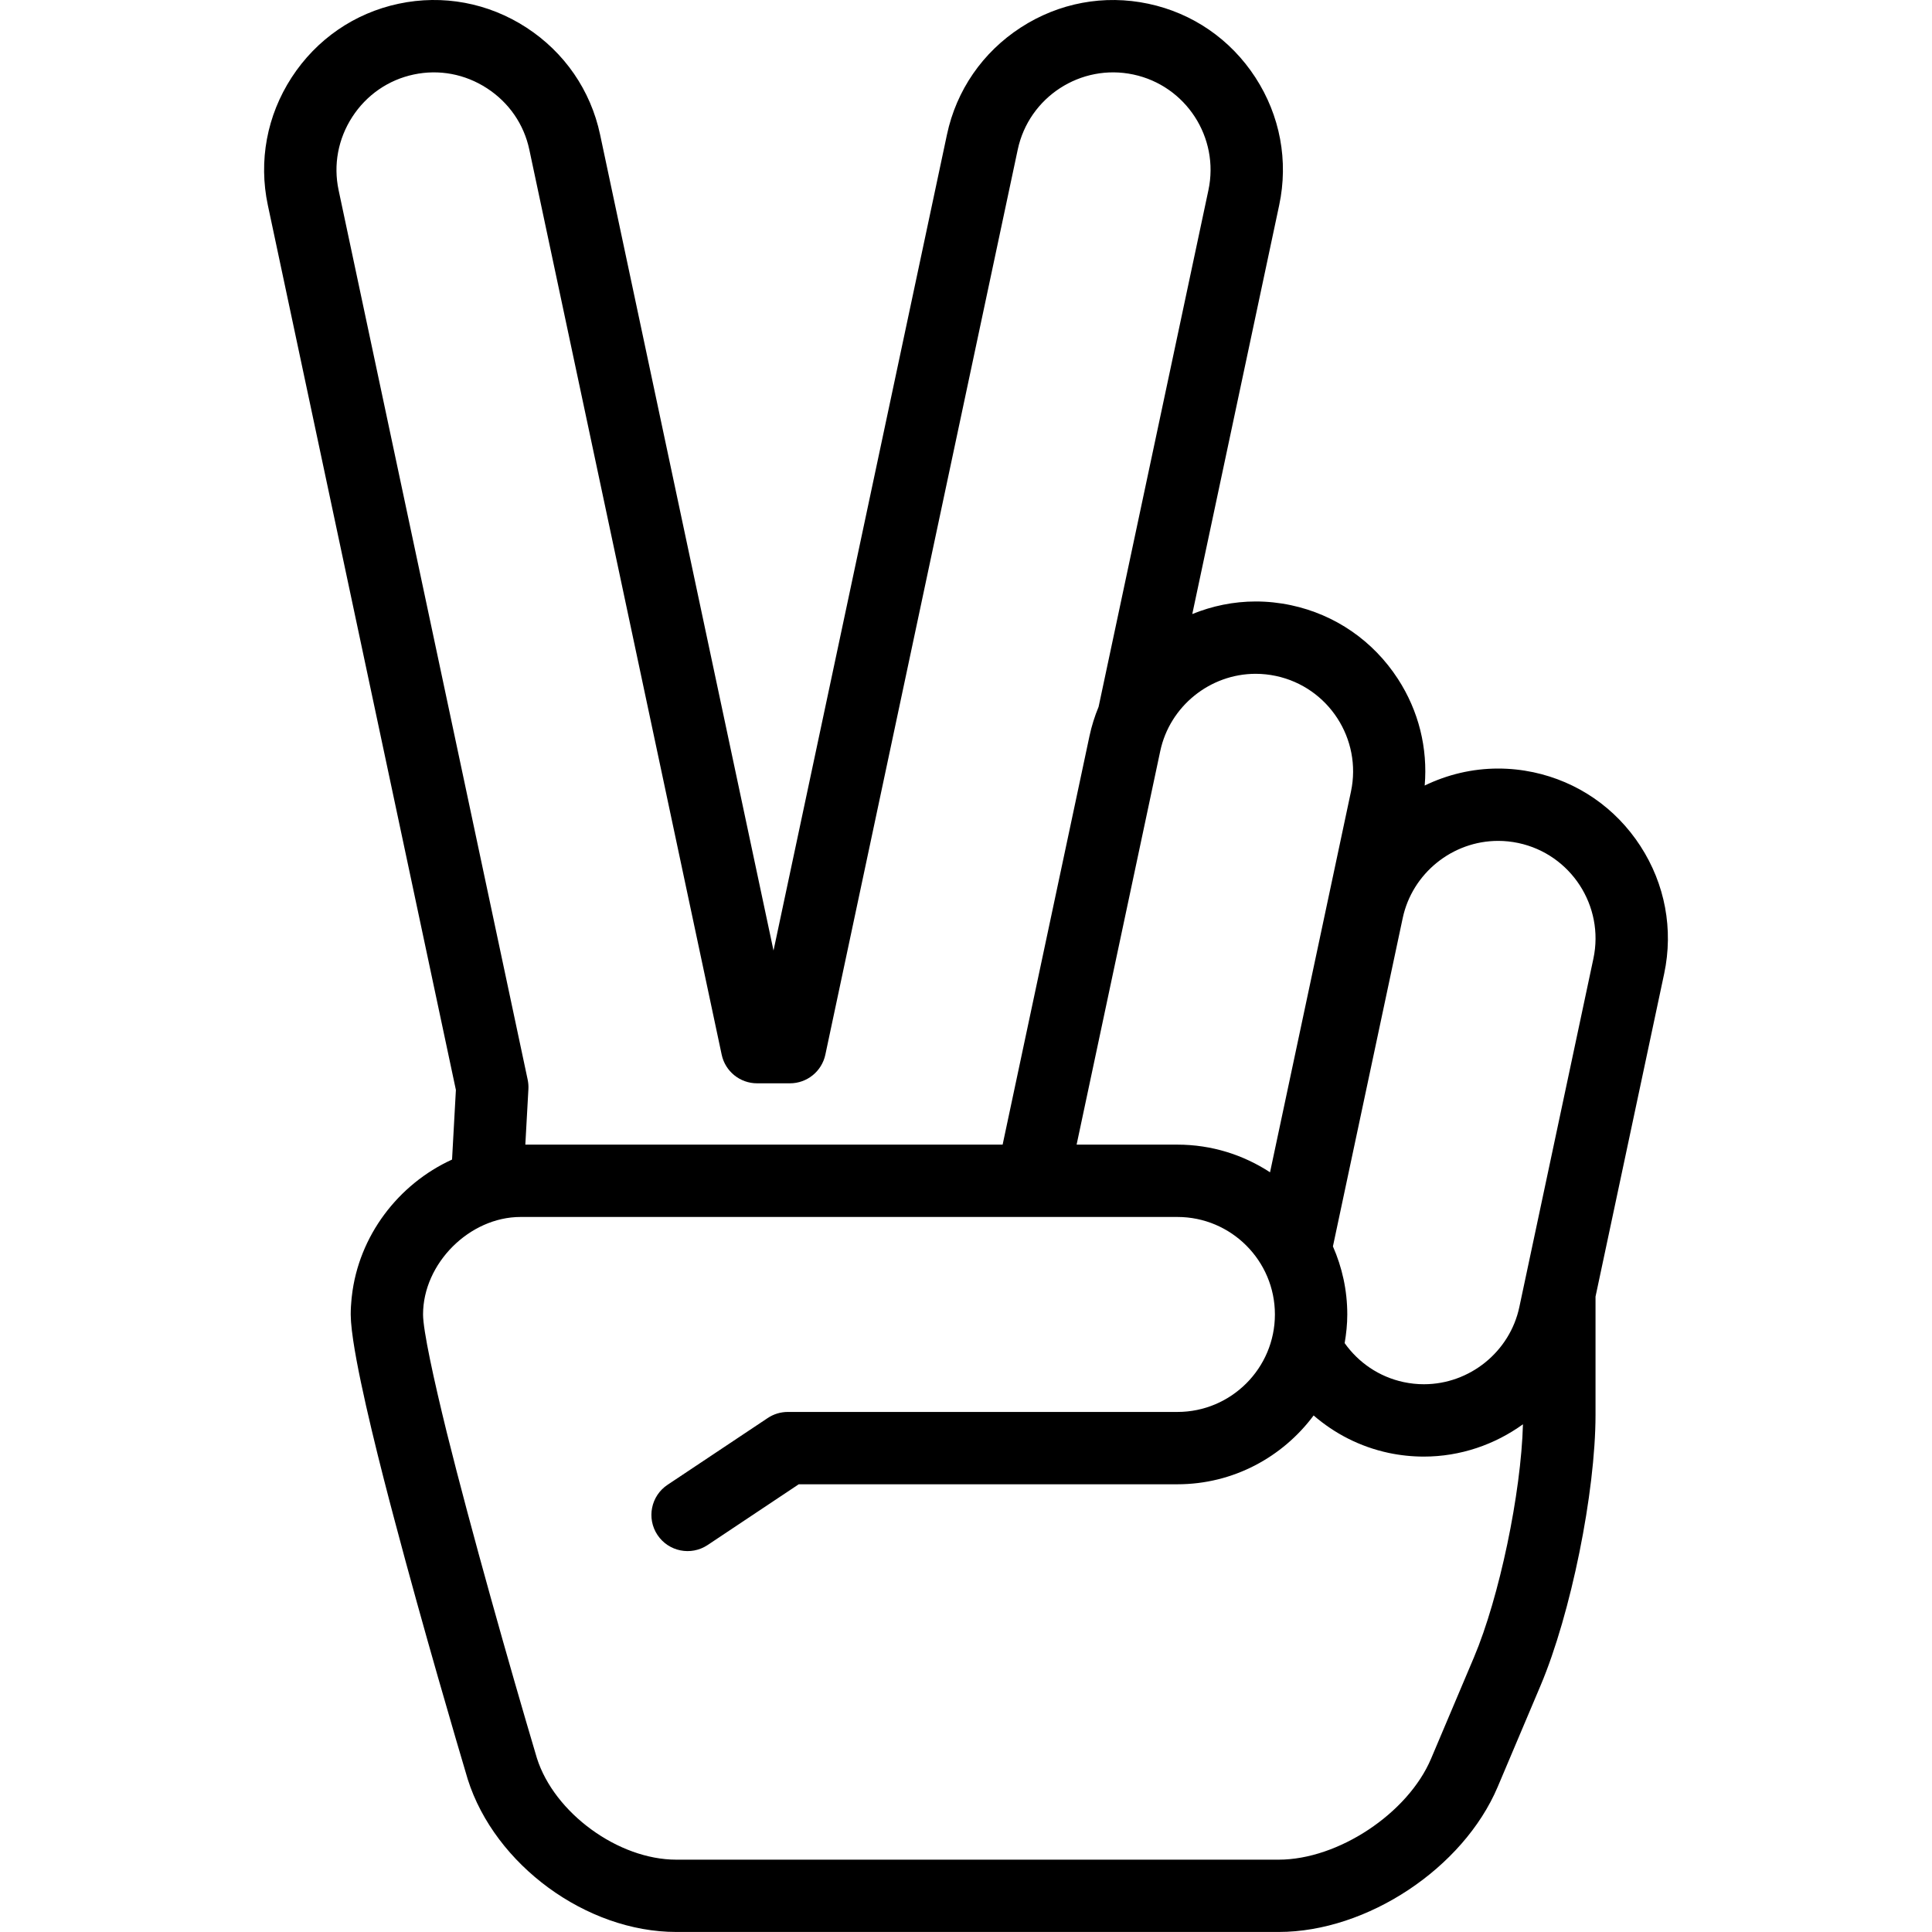
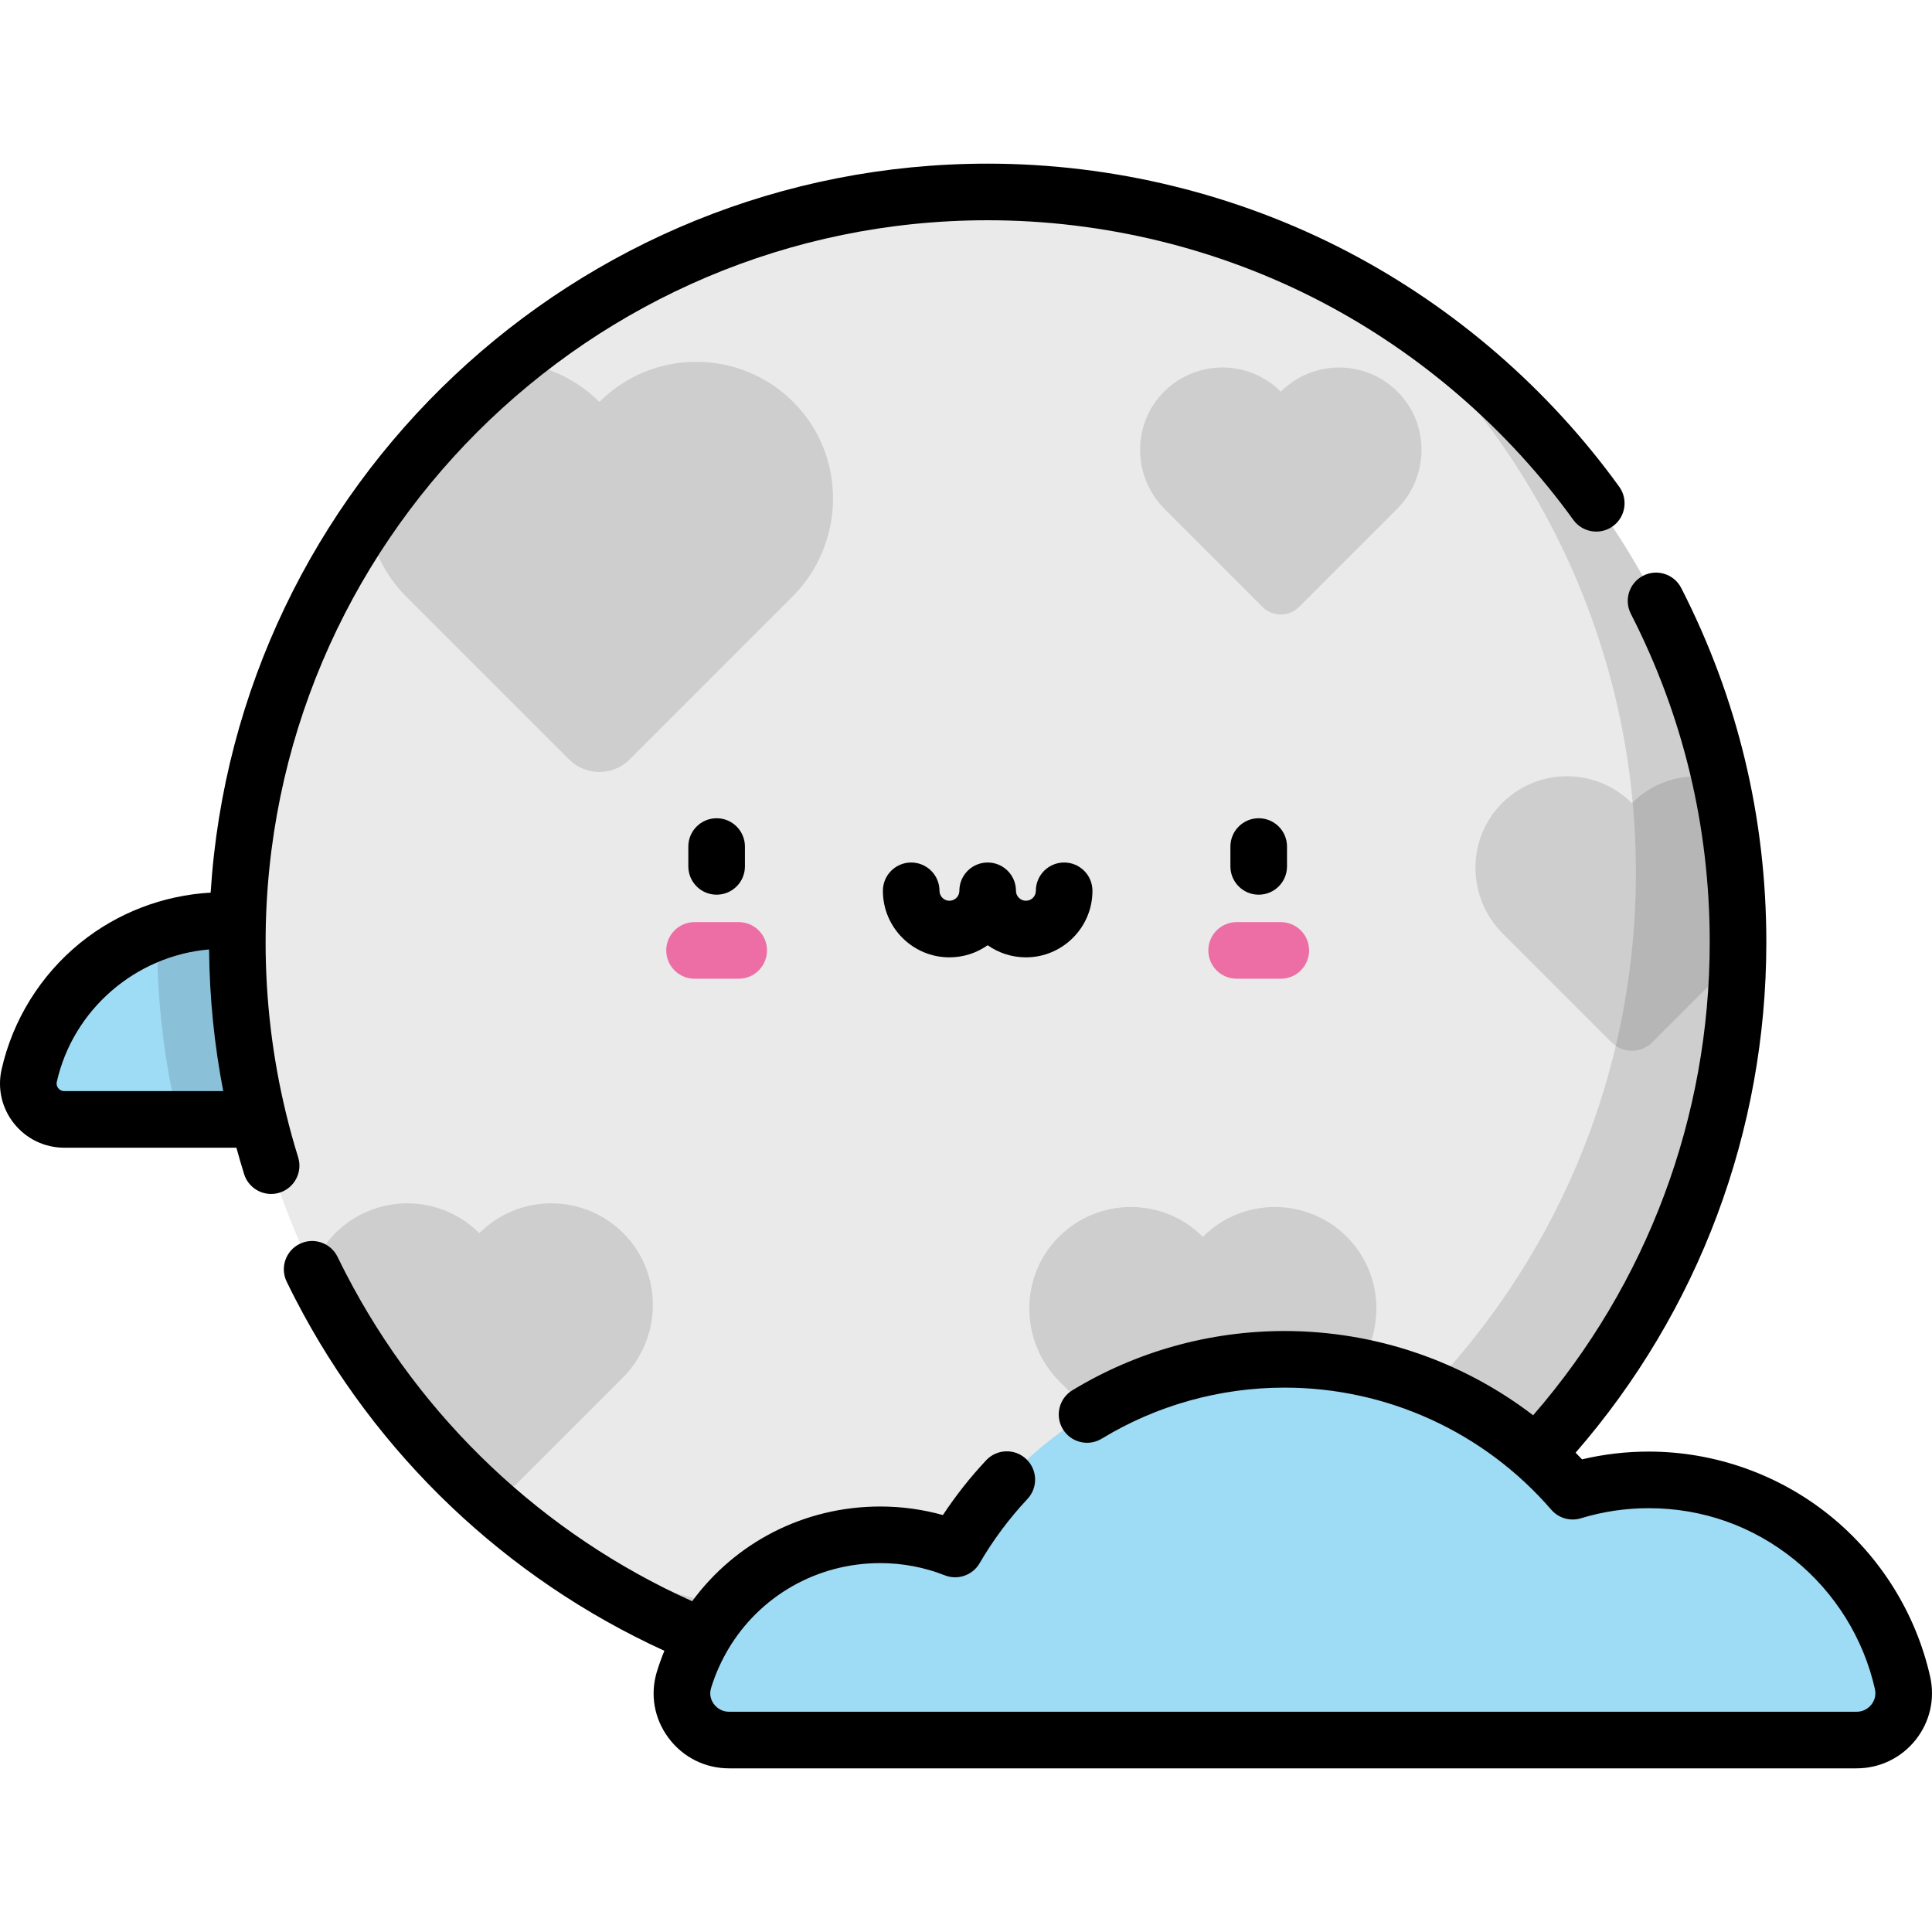
- <svg xmlns="http://www.w3.org/2000/svg" version="1.1" x="0px" y="0px" viewBox="0 0 100 100" enable-background="new 0 0 100 100" xml:space="preserve">
-   <g display="none">
-     <g display="inline">
-       <path d="M75.309,56.443c3.066-2.032,6.133-4.065,9.199-6.098c-1.578-3.884-2.939-7.923-4.518-11.81    c-2.975,2.272-5.949,4.543-8.925,6.814C72.548,49,73.825,52.794,75.309,56.443z" />
-       <path d="M66.109,62.539c1.385,3.415,2.961,6.694,5.104,9.57c3.185-1.812,6.366-3.624,9.551-5.437    c-2.29-3.074-3.975-6.58-5.455-10.229C72.241,58.475,69.175,60.508,66.109,62.539z" />
-       <path d="M90.314,61.235c-3.184,1.812-6.366,3.624-9.551,5.438c2.29,3.072,5.188,5.714,9.097,7.635    c3.38-1.649,6.761-3.297,10.14-4.944C95.838,67.318,92.755,64.507,90.314,61.235z" />
-       <path d="M71.213,72.109c-3.184,1.813-6.368,3.625-9.553,5.438c-1.994-2.677-3.46-5.731-4.752-8.909    c3.066-2.034,6.136-4.064,9.201-6.099c-1.387-3.414-2.584-6.963-3.971-10.377c-2.975,2.271-5.949,4.542-8.924,6.813    c-1.291-3.18-2.757-6.232-4.753-8.911c2.858-2.49,5.716-4.981,8.574-7.471c-2.144-2.876-4.854-5.346-8.511-7.144    c2.661-2.655,5.324-5.309,7.988-7.965c3.907,1.922,6.804,4.562,9.095,7.636c2.858-2.491,5.716-4.981,8.574-7.473    c-2.438-3.271-5.522-6.082-9.685-8.127l-3.244,0.028c-2.662,2.656-5.324,5.312-7.987,7.967c-2.662,2.655-5.325,5.31-7.986,7.965    c-2.662,2.654-5.325,5.31-7.986,7.965c3.403,1.673,5.927,3.973,7.922,6.649c1.996,2.676,3.462,5.73,4.753,8.909    c1.29,3.179,2.403,6.484,3.694,9.662c1.291,3.181,2.758,6.232,4.753,8.909s4.518,4.977,7.923,6.648l3.246-0.029    c3.379-1.647,6.759-3.296,10.136-4.943C76.066,77.456,73.355,74.984,71.213,72.109z" />
-       <path d="M65.608,35.121c-2.856,2.491-5.716,4.981-8.572,7.473c2.142,2.875,3.717,6.155,5.103,9.568    c2.977-2.271,5.951-4.542,8.927-6.812C69.585,41.699,67.9,38.194,65.608,35.121z" />
-     </g>
-     <path display="inline" d="M1.406,72.664c1.005,1.004,2.031,1.607,2.294,1.346l55.78-55.781c0.263-0.261-0.34-1.29-1.346-2.294   c-1.004-1.004-2.03-1.606-2.292-1.344L0.062,70.371C-0.201,70.631,0.401,71.66,1.406,72.664z" />
+ <svg xmlns="http://www.w3.org/2000/svg" version="1.1" id="Capa_1" x="0px" y="0px" viewBox="0 0 512.001 512.001" style="enable-background:new 0 0 512.001 512.001;" xml:space="preserve">
+   <path style="fill:#9EDBF5;" d="M59.161,243.954c5.357,0,10.526,0.805,15.397,2.291c14.143-16.361,35.047-26.715,58.371-26.715  c28.487,0,53.365,15.447,66.72,38.42c4.703-1.846,9.818-2.87,15.176-2.87c18.716,0,34.544,12.367,39.757,29.376  c1.862,6.074-2.787,12.2-9.14,12.2H17.037c-6.082,0-10.634-5.631-9.305-11.566C13.004,261.547,34.028,243.954,59.161,243.954z" />
+   <path style="opacity:0.12;enable-background:new    ;" d="M254.582,284.456c-5.213-17.008-21.041-29.376-39.757-29.376  c-5.358,0-10.473,1.024-15.176,2.87c-13.356-22.973-38.233-38.42-66.721-38.42c-23.323,0-44.228,10.354-58.371,26.714  c-4.871-1.486-10.039-2.291-15.396-2.291c-6.127,0-12.006,1.052-17.476,2.975c-0.013,0.931-0.035,1.86-0.035,2.795  c0,16.169,1.944,31.882,5.586,46.933h198.206C251.795,296.656,256.444,290.53,254.582,284.456z" />
+   <circle style="fill:#EAEAEA;" cx="261.739" cy="249.72" r="198.85" />
+   <path style="opacity:0.12;enable-background:new    ;" d="M359.906,76.759c44.912,36.459,73.622,92.102,73.622,154.457  c0,109.823-89.029,198.853-198.853,198.853c-35.701,0-69.2-9.416-98.162-25.888c34.189,27.754,77.764,44.395,125.231,44.395  c109.823,0,198.853-89.029,198.853-198.853C460.596,175.601,420.036,110.958,359.906,76.759z" />
+   <path style="opacity:0.12;enable-background:new    ;" d="M165.253,326.87c-10.533-10.606-27.669-10.629-38.23-0.068  c-10.561-10.561-27.697-10.538-38.23,0.068c-2.771,2.791-4.788,6.042-6.073,9.507c11.604,23.93,27.87,45.176,47.61,62.573  c0.969-0.412,1.879-1.008,2.669-1.798l31.98-31.98C175.525,354.627,175.763,337.452,165.253,326.87z" />
+   <path style="opacity:0.12;enable-background:new    ;" d="M318.764,327.774c-10.561-10.561-27.697-10.538-38.23,0.068  c-10.509,10.583-10.272,27.757,0.275,38.302l31.98,31.98c3.301,3.301,8.652,3.301,11.952,0l31.98-31.98  c10.546-10.546,10.784-27.72,0.274-38.302C346.461,317.236,329.325,317.213,318.764,327.774z" />
+   <path style="opacity:0.12;enable-background:new    ;" d="M455.876,206.524c-8.093-2.132-17.07-0.032-23.414,6.313  c-9.518-9.518-24.963-9.498-34.455,0.061c-9.472,9.537-9.257,25.016,0.247,34.52l28.822,28.822c2.974,2.974,7.797,2.974,10.772,0  l22.7-22.7c0.024-1.27,0.048-2.541,0.048-3.817C460.596,234.886,458.958,220.434,455.876,206.524z" />
+   <path style="opacity:0.12;enable-background:new    ;" d="M339.426,103.798c-8.563-8.563-22.457-8.545-30.997,0.055  c-8.521,8.58-8.328,22.505,0.223,31.056l25.929,25.929c2.676,2.676,7.015,2.676,9.691,0l25.929-25.929  c8.551-8.551,8.744-22.476,0.223-31.056C361.883,95.254,347.988,95.235,339.426,103.798z" />
+   <path style="opacity:0.12;enable-background:new    ;" d="M210.316,106.613c-14.182-14.281-37.256-14.311-51.476-0.091  c-6.463-6.463-14.755-9.971-23.209-10.547c-14.654,12.034-27.554,26.124-38.266,41.827c1.17,7.468,4.637,14.654,10.368,20.385  l43.06,43.06c4.444,4.444,11.649,4.444,16.093,0l43.06-43.06C224.146,143.987,224.467,120.862,210.316,106.613z" />
+   <g>
+     <path style="fill:#ED6EA4;" d="M195.766,259.37h-11.705c-4.142,0-7.5-3.357-7.5-7.5c0-4.142,3.358-7.5,7.5-7.5h11.705   c4.142,0,7.5,3.358,7.5,7.5C203.266,256.013,199.908,259.37,195.766,259.37z" />
+     <path style="fill:#ED6EA4;" d="M339.425,259.37H327.72c-4.142,0-7.5-3.357-7.5-7.5c0-4.142,3.358-7.5,7.5-7.5h11.705   c4.142,0,7.5,3.358,7.5,7.5C346.925,256.013,343.567,259.37,339.425,259.37z" />
  </g>
-   <g display="none">
-     <path display="inline" d="M95.933,40.134h-3.947c-1.169-6.55-3.687-11.883-8.151-11.883H8.965C2.348,28.251,0,39.967,0,50   s2.348,21.749,8.965,21.749h74.869c4.465,0,6.982-5.333,8.151-11.884h3.947c3.003,0,4.067-5.314,4.067-9.865   C100,45.449,98.936,40.134,95.933,40.134z M4.374,39.365c0.701-3.231,1.71-5.693,2.89-6.916h0.025h0.253H85.51h0.025   c1.181,1.223,2.189,3.684,2.891,6.916H4.374z M92.616,45.175c-0.081-1.055-0.193-2.105-0.332-3.136h4.409h0.011   c0.536,0.554,0.992,1.671,1.31,3.136H92.616z" />
-   </g>
-   <g display="none">
-     <path display="inline" d="M98.943,73.272c0.58,0,1.056-0.476,1.056-1.056v-4.219c0-0.58-0.476-1.055-1.056-1.055H28.402   c-0.704,1.555-2.261,2.643-4.079,2.643c-1.817,0-3.375-1.088-4.079-2.643h-3.57l-0.618,0.618   c-3.498,3.497-5.424,8.146-5.424,13.093c0,4.947,1.927,9.599,5.424,13.095l0.618,0.619h3.495c0.664-1.647,2.27-2.813,4.154-2.813   c1.885,0,3.491,1.166,4.154,2.813h70.468c0.578,0,1.055-0.476,1.055-1.056v-4.22c0-0.579-0.477-1.055-1.055-1.055h-4.34   c-1.334-2.205-2.049-4.74-2.049-7.385c0-2.643,0.715-5.177,2.049-7.383h4.338V73.272z M23.536,88.04h-4.085   c-1.614-2.111-2.488-4.682-2.488-7.385c0-2.701,0.874-5.271,2.489-7.383h4.084h66.34c-0.491,1.132-0.87,2.311-1.13,3.525H61.425   c-0.873,0-1.582,0.709-1.582,1.582s0.709,1.582,1.582,1.582h26.948c-0.008,0.231-0.036,0.461-0.036,0.692   c0,2.585,0.538,5.084,1.539,7.384h-66.34V88.04z" />
-     <path display="inline" d="M98.943,11.961c0.58,0,1.056-0.476,1.056-1.056V6.687c0-0.58-0.476-1.055-1.056-1.055H28.402   c-0.704,1.555-2.261,2.642-4.079,2.642c-1.817,0-3.375-1.087-4.079-2.642h-3.57L16.057,6.25c-3.497,3.498-5.424,8.147-5.424,13.095   c0,4.946,1.927,9.598,5.424,13.095l0.618,0.618h3.495c0.664-1.647,2.27-2.813,4.154-2.813c1.885,0,3.491,1.166,4.154,2.813h70.468   c0.578,0,1.055-0.476,1.055-1.056v-4.219c0-0.58-0.477-1.055-1.055-1.055h-4.34c-1.334-2.206-2.049-4.739-2.049-7.384   c0-2.644,0.715-5.179,2.049-7.384H98.943z M23.536,26.729h-4.085c-1.614-2.112-2.488-4.682-2.488-7.384   c0-2.703,0.874-5.271,2.489-7.384h4.084h66.34c-0.491,1.13-0.87,2.312-1.13,3.525H61.425c-0.873,0-1.582,0.708-1.582,1.582   s0.709,1.582,1.582,1.582h26.948c-0.008,0.231-0.036,0.46-0.036,0.692c0,2.585,0.538,5.083,1.539,7.385L23.536,26.729   L23.536,26.729z" />
-     <path display="inline" d="M83.973,57.386c-1.334-2.205-2.049-4.74-2.049-7.384c0-2.645,0.715-5.179,2.049-7.384h4.34   c0.58,0,1.055-0.476,1.055-1.056v-4.218c0-0.58-0.475-1.056-1.055-1.056H17.846c-0.663,1.646-2.27,2.812-4.154,2.812   c-1.883,0-3.49-1.166-4.153-2.812H6.043l-0.618,0.618C1.927,40.403,0,45.055,0,50c0,4.946,1.927,9.599,5.425,13.096l0.618,0.617   h3.57c0.704-1.556,2.261-2.643,4.079-2.643c1.817,0,3.375,1.087,4.079,2.643h70.542c0.58,0,1.056-0.475,1.056-1.055v-4.22   c0-0.58-0.476-1.056-1.056-1.056h-4.34V57.386z M79.243,42.619c-1.001,2.3-1.539,4.799-1.539,7.383   c0,0.233,0.028,0.463,0.036,0.693H50.792c-0.874,0-1.582,0.709-1.582,1.582c0,0.874,0.708,1.582,1.582,1.582h27.321   c0.26,1.215,0.638,2.396,1.13,3.526H12.902H8.818c-1.615-2.112-2.489-4.681-2.489-7.384s0.874-5.272,2.488-7.384h4.084   L79.243,42.619L79.243,42.619z" />
-   </g>
+   <path style="fill:#9EDBF5;" d="M436.916,392.186c-7.008,0-13.77,1.053-20.142,2.997c-18.501-21.404-45.849-34.948-76.362-34.948  c-37.268,0-69.812,20.208-87.285,50.261c-6.153-2.414-12.845-3.755-19.854-3.755c-24.485,0-45.192,16.179-52.011,38.43  c-2.435,7.946,3.647,15.96,11.957,15.96h298.803c7.956,0,13.911-7.366,12.173-15.13C497.3,415.202,469.796,392.186,436.916,392.186z  " />
+   <path d="M79.01,306.682c-1.184-3.8-2.239-7.635-3.18-11.499c-0.016-0.079-0.038-0.155-0.056-0.232  c-3.571-14.737-5.384-29.899-5.384-45.228c0-105.513,85.84-191.354,191.353-191.354c30.802,0,61.411,7.489,88.516,21.658  c26.243,13.718,49.304,33.686,66.689,57.744c2.426,3.356,7.114,4.111,10.472,1.687c3.357-2.426,4.112-7.114,1.687-10.472  c-18.742-25.935-43.604-47.462-71.899-62.253c-29.241-15.285-62.252-23.364-95.464-23.364c-109.36,0-199.107,85.517-205.921,193.189  c-12.584,0.705-24.741,5.36-34.547,13.308c-10.512,8.521-17.921,20.447-20.862,33.584c-1.131,5.05,0.08,10.267,3.32,14.313  c3.253,4.062,8.102,6.392,13.304,6.392h45.616c0.638,2.339,1.314,4.669,2.036,6.986c1,3.212,3.962,5.271,7.158,5.271  c0.739,0,1.49-0.11,2.232-0.341C78.035,314.841,80.242,310.637,79.01,306.682z M17.037,289.156c-0.853,0-1.366-0.481-1.596-0.769  c-0.272-0.339-0.56-0.902-0.391-1.659c4.302-19.211,20.949-33.469,40.357-35.113c0.114,12.665,1.369,25.22,3.754,37.541H17.037z   M511.516,444.362c-3.735-16.68-13.143-31.824-26.493-42.645c-13.549-10.983-30.634-17.032-48.106-17.032  c-5.965,0-11.886,0.691-17.66,2.059c-0.562-0.595-1.132-1.181-1.706-1.762c32.642-37.552,50.545-85.287,50.545-135.259  c0-33.066-7.587-64.655-22.55-93.891c-1.887-3.688-6.407-5.147-10.093-3.26c-3.688,1.888-5.146,6.406-3.259,10.094  c13.87,27.1,20.902,56.39,20.902,87.057c0,46.302-16.575,90.532-46.798,125.342c-18.759-14.364-41.853-22.331-65.886-22.331  c-19.88,0-39.323,5.432-56.227,15.709c-3.539,2.151-4.664,6.765-2.513,10.304c2.151,3.541,6.765,4.665,10.305,2.513  c14.556-8.849,31.304-13.525,48.435-13.525c27.15,0,52.914,11.792,70.688,32.352c1.94,2.245,5.022,3.135,7.861,2.27  c5.812-1.773,11.853-2.671,17.955-2.671c14.248,0,27.617,4.732,38.661,13.684c10.736,8.702,18.301,20.873,21.3,34.27  c0.444,1.984-0.413,3.434-0.963,4.121c-0.953,1.188-2.371,1.871-3.891,1.871H193.22c-1.607,0-3.08-0.745-4.04-2.044  c-0.539-0.728-1.351-2.244-0.746-4.22c1.033-3.372,2.42-6.55,4.1-9.511c0.151-0.23,0.285-0.473,0.412-0.722  c8.288-14.028,23.399-22.894,40.329-22.894c5.884,0,11.642,1.089,17.113,3.236c3.446,1.352,7.364-0.012,9.224-3.212  c3.557-6.118,7.82-11.843,12.672-17.016c2.834-3.021,2.683-7.767-0.338-10.601c-3.021-2.836-7.768-2.684-10.601,0.339  c-4.226,4.504-8.066,9.37-11.465,14.52c-5.393-1.506-10.956-2.267-16.605-2.267c-20.205,0-38.442,9.577-49.84,25.103  c-39.417-17.701-71.865-48.35-91.788-86.885c-0.744-1.44-1.471-2.891-2.18-4.352c-1.807-3.727-6.294-5.284-10.021-3.476  c-3.727,1.807-5.283,6.293-3.476,10.021c0.764,1.575,1.548,3.139,2.352,4.694c21.275,41.151,55.795,73.963,97.747,93.132  c-0.734,1.787-1.4,3.616-1.976,5.495c-1.851,6.039-0.748,12.43,3.026,17.533c3.818,5.164,9.687,8.126,16.102,8.126h298.804  c6.099,0,11.785-2.732,15.599-7.495C511.422,456.393,512.84,450.279,511.516,444.362z M182.414,224.344v5.258  c0,4.143,3.358,7.5,7.5,7.5s7.5-3.357,7.5-7.5v-5.258c0-4.143-3.358-7.5-7.5-7.5S182.414,220.201,182.414,224.344z M274.512,236.073  c0,1.452-1.182,2.634-2.634,2.634c-1.453,0-2.635-1.182-2.635-2.634c0-4.143-3.358-7.5-7.5-7.5s-7.5,3.357-7.5,7.5  c0,1.452-1.182,2.634-2.635,2.634s-2.634-1.182-2.634-2.634c0-4.143-3.358-7.5-7.5-7.5s-7.5,3.357-7.5,7.5  c0,9.724,7.911,17.634,17.634,17.634c3.769,0,7.266-1.188,10.135-3.21c2.869,2.021,6.366,3.21,10.135,3.21  c9.724,0,17.634-7.91,17.634-17.634c0-4.143-3.358-7.5-7.5-7.5S274.512,231.931,274.512,236.073z M326.073,224.344v5.258  c0,4.143,3.358,7.5,7.5,7.5s7.5-3.357,7.5-7.5v-5.258c0-4.143-3.358-7.5-7.5-7.5S326.073,220.201,326.073,224.344z" />
  <g>
-     <path d="M84.904,43.786c-1.282-1.974-3.249-3.328-5.538-3.815c-0.6-0.127-1.212-0.191-1.821-0.191c-1.35,0-2.642,0.317-3.803,0.879   c0.164-1.933-0.308-3.859-1.387-5.52c-1.282-1.974-3.249-3.329-5.538-3.815c-0.599-0.127-1.211-0.192-1.82-0.192   c-1.152,0-2.261,0.235-3.285,0.651l4.499-21.165c0.486-2.289,0.049-4.637-1.233-6.61S61.729,0.68,59.44,0.194   c-2.29-0.487-4.637-0.048-6.61,1.233c-1.973,1.282-3.329,3.249-3.815,5.538l-8.978,42.236L31.06,6.964   c-0.486-2.289-1.842-4.256-3.815-5.538c-1.974-1.282-4.323-1.719-6.611-1.233c-2.289,0.486-4.255,1.841-5.538,3.815   c-1.282,1.974-1.719,4.321-1.233,6.61l9.734,45.797l-0.199,3.604c-2.782,1.268-4.837,3.956-5.187,7.075   c-0.005,0.04-0.01,0.081-0.014,0.122c-0.026,0.271-0.044,0.542-0.044,0.817c0,0.1,0.006,0.211,0.013,0.329   c0.001,0.029,0.004,0.061,0.006,0.091c0.02,0.256,0.054,0.551,0.103,0.878c0.002,0.019,0.005,0.037,0.008,0.057   c0.372,2.489,1.46,6.751,2.148,9.327c1.476,5.582,3.224,11.515,3.78,13.383c1.404,4.431,6.144,7.9,10.792,7.9h31.181   c4.575,0,9.555-3.3,11.338-7.514l2.219-5.244c1.567-3.706,2.843-9.995,2.843-14.018v-6.11l3.554-16.718   C86.623,48.107,86.186,45.76,84.904,43.786z M66.04,34.987c2.722,0.578,4.464,3.263,3.886,5.984l-4.189,19.707   c-1.379-0.902-3.024-1.432-4.793-1.432h-5.219l4.33-20.374c0.493-2.315,2.571-3.996,4.942-3.996   C65.345,34.877,65.696,34.914,66.04,34.987z M17.526,9.841c-0.278-1.311-0.026-2.658,0.71-3.792s1.865-1.914,3.176-2.192   c1.312-0.28,2.658-0.026,3.793,0.711c1.135,0.737,1.914,1.864,2.192,3.175l9.957,46.846c0.184,0.865,0.947,1.483,1.831,1.483h1.703   c0.884,0,1.647-0.618,1.832-1.483l9.958-46.846c0.578-2.721,3.266-4.466,5.984-3.886c2.722,0.578,4.465,3.263,3.886,5.984   l-5.684,26.741c-0.2,0.483-0.36,0.988-0.472,1.513l-4.496,21.151H27.191l0.159-2.871c0.009-0.166-0.004-0.331-0.038-0.493   L17.526,9.841z M76.292,85.783l-2.219,5.244c-1.199,2.834-4.812,5.229-7.89,5.229H35.002c-3.006,0-6.314-2.421-7.212-5.255   c-1.436-4.829-3.401-11.778-4.659-16.833c-0.68-2.764-1.234-5.312-1.234-6.133c0-2.64,2.405-5.045,5.046-5.045h34   c2.783,0,5.046,2.264,5.046,5.045c0,2.783-2.263,5.047-5.046,5.047H40.778c-0.37,0-0.731,0.108-1.039,0.314l-5.188,3.458   c-0.861,0.573-1.093,1.735-0.52,2.596c0.574,0.86,1.734,1.094,2.596,0.52l4.716-3.144h19.599c2.889,0,5.447-1.407,7.051-3.562   c1.079,0.932,2.393,1.62,3.883,1.938c0.6,0.127,1.213,0.191,1.821,0.191c1.891,0,3.67-0.619,5.131-1.672   C78.731,77.285,77.61,82.666,76.292,85.783z M82.474,49.618l-3.833,18.034c-0.491,2.315-2.57,3.996-4.942,3.996   c-0.348,0-0.699-0.037-1.042-0.11c-1.286-0.273-2.35-1.021-3.058-2.018c0.083-0.484,0.136-0.978,0.136-1.485   c0-1.253-0.268-2.442-0.743-3.522l3.612-16.993c0.492-2.315,2.57-3.996,4.941-3.996c0.348,0,0.7,0.037,1.043,0.11   C81.31,44.212,83.053,46.897,82.474,49.618z" />
-   </g>
-   <g display="none">
-     <path display="inline" d="M90.767,40.015H100v-8.826h-9.249c-0.488-2.093-1.317-4.055-2.423-5.826l6.546-6.545l-6.241-6.24   l-6.552,6.552c-1.77-1.1-3.729-1.924-5.82-2.41V7.455h-8.824v9.265c-2.092,0.485-4.052,1.31-5.823,2.411l-6.549-6.55l-6.239,6.241   l6.543,6.543c-1.107,1.772-1.936,3.735-2.425,5.829h-9.241v8.826h9.229c0.486,2.1,1.312,4.07,2.419,5.848l-6.522,6.522l6.241,6.24   l6.518-6.519c1.778,1.111,3.75,1.942,5.854,2.432v9.21h8.823v-9.212c2.104-0.49,4.075-1.322,5.854-2.434l6.518,6.52l6.241-6.24   l-6.526-6.526C89.454,44.082,90.281,42.114,90.767,40.015z M71.85,44.456c-4.875,0-8.826-3.952-8.826-8.824   c0-4.875,3.951-8.826,8.826-8.826c4.874,0,8.823,3.951,8.823,8.826C80.673,40.503,76.724,44.456,71.85,44.456z" />
-     <path display="inline" d="M47.064,68.806h9.233V59.98h-9.249c-0.488-2.093-1.318-4.054-2.423-5.825l6.546-6.545l-6.24-6.24   l-6.553,6.552c-1.77-1.1-3.729-1.924-5.82-2.41v-9.265h-8.824v9.265c-2.093,0.485-4.052,1.31-5.823,2.411l-6.55-6.55l-6.239,6.241   l6.543,6.542c-1.107,1.772-1.936,3.735-2.425,5.829H0v8.825h9.229c0.486,2.101,1.313,4.07,2.419,5.848l-6.522,6.524l6.241,6.238   l6.518-6.517c1.779,1.11,3.75,1.941,5.855,2.43v9.211h8.824v-9.213c2.103-0.489,4.075-1.32,5.854-2.433l6.518,6.519l6.24-6.239   l-6.526-6.526C45.752,72.874,46.579,70.906,47.064,68.806z M28.147,73.248c-4.875,0-8.826-3.952-8.826-8.825   c0-4.875,3.952-8.825,8.826-8.825c4.874,0,8.823,3.95,8.823,8.825C36.97,69.296,33.021,73.248,28.147,73.248z" />
-   </g>
-   <g display="none">
-     <g display="inline">
-       <polygon points="57.387,45.69 15.997,87.077 13.064,91.936 14.444,93.316 19.306,90.386 60.693,48.999   " />
-     </g>
-     <g display="inline">
-       <path d="M97.542,8.841c-3.146-3.144-8.073-3.336-11.218-0.193L62.127,32.845c-0.278,0.28-0.278,0.729,0,1.01    c0.821,0.823,0.821,2.152,0,2.973c-0.818,0.82-2.151,0.823-2.974,0.001c-0.278-0.28-0.729-0.28-1.01-0.001l-2.787,2.788    c-0.229,0.233-0.258,0.58-0.102,0.853l10.659,10.661c0.275,0.156,0.623,0.128,0.855-0.103l2.787-2.787    c0.277-0.279,0.275-0.73-0.003-1.01c-0.821-0.821-0.821-2.155,0-2.976c0.819-0.821,2.154-0.818,2.975,0    c0.276,0.281,0.729,0.281,1.009,0l24.197-24.193C100.881,16.914,100.688,11.988,97.542,8.841z" />
-     </g>
-     <path display="inline" d="M86.777,80.44L58.422,54.1l-9.92,9.919l27.217,27.239c3.003,3.124,7.813,3.124,10.937,0.121   C89.662,88.253,89.781,83.445,86.777,80.44z M84.011,88.73c-1.56,1.686-4.085,1.446-5.77-0.12c-1.44-1.441-1.44-4.083,0-5.645   c1.685-1.566,4.21-1.566,5.77,0C85.574,84.527,85.574,87.291,84.011,88.73z" />
-     <path display="inline" d="M42.37,57.879l9.689-9.688L33.302,30.767c-2.762-3.003-3.487-4.205-2.762-7.693   c0.843-3.847,0.169-10.907-6.372-14.669C16.649,4.08,9.02,8.045,9.02,8.045L8.42,9.008c0,0,6.733,4.448,7.574,4.928   c0.961,0.603,3.845,3.846,0.358,9.017c-3.368,5.171-7.091,3.485-8.173,2.646c-0.841-0.482-7.574-4.811-7.574-4.811l-0.599,0.962   c0,0-0.483,9.016,6.968,13.825c3.486,2.282,7.216,2.282,9.861,1.322c2.645-0.841,4.565,0.122,7.813,3.246L42.37,57.879z" />
-   </g>
-   <g display="none">
-     <g display="inline">
-       <polygon points="28.757,57.483 30.274,56.608 43.45,48.974 43.476,48.988 68.326,34.647 68.32,22.36 7.493,57.449 82.193,100     92.475,94.07 73.438,83.138   " />
-       <polygon points="70.426,35.858 70.439,64.348 80.993,70.359 80.96,0 6.462,42.973 6.468,55.615 70.418,18.728   " />
-       <polygon points="83.093,73.972 70.441,66.764 70.44,66.771 68.167,65.468 43.483,51.406 32.962,57.479 93.538,92.26 93.497,6.007     83.059,0.014   " />
-     </g>
-   </g>
-   <g display="none">
-     <path display="inline" d="M86.207,14.803L71.403,0h-57.61v94.827c0,2.948,3.706,5.173,8.62,5.173c4.915,0,8.621-2.225,8.621-5.173   l0,0V19.68l10.345,10.345v64.803l0,0c0,2.948,3.706,5.173,8.621,5.173c4.914,0,8.62-2.225,8.62-5.173V13.793H27.586v76.848   c-1.423-0.621-3.196-0.985-5.173-0.985c-1.975,0-3.749,0.364-5.172,0.985V3.448h51.725v91.379c0,2.948,3.705,5.173,8.62,5.173   c4.914,0,8.621-2.225,8.621-5.173l0,0V14.803z M55.172,90.641c-1.423-0.621-3.197-0.985-5.172-0.985   c-1.977,0-3.75,0.364-5.173,0.985V31.034h10.345V90.641z M50,96.552c-3.338,0-5.173-1.296-5.173-1.725s1.835-1.724,5.173-1.724   s5.172,1.295,5.172,1.724S53.338,96.552,50,96.552z M55.172,27.586H43.817L33.473,17.241h21.699V27.586z M22.413,93.104   c3.338,0,5.173,1.295,5.173,1.724s-1.835,1.725-5.173,1.725s-5.172-1.296-5.172-1.725S19.075,93.104,22.413,93.104z M82.759,16.231   v74.409c-1.423-0.621-3.197-0.985-5.173-0.985s-3.75,0.364-5.172,0.985V5.886L82.759,16.231z M77.586,96.552   c-3.338,0-5.172-1.296-5.172-1.725s1.834-1.724,5.172-1.724c3.337,0,5.173,1.295,5.173,1.724S80.923,96.552,77.586,96.552z" />
-   </g>
-   <g display="none">
-     <path display="inline" d="M79.386,25.958V1.88h-0.002L78.299,0h-2.17l-1.087,1.88l0,0v1.864c-16.669,1.309-33.416,1.309-50.085,0   V1.88l0,0L23.871,0h-2.17l-1.085,1.88h-0.002v24.078h-6.08v3.379h6.08V44.3L46.93,70.615l-9.845,9.844h-9.883v3.379h6.505   L21.176,96.369v0.001l-0.562,2.095L22.15,100l2.096-0.562v0.002l15.603-15.602h20.304l15.603,15.602v-0.002L77.85,100l1.536-1.535   l-0.562-2.095v-0.001L66.293,83.838h6.504v-3.379h-9.883l-9.844-9.844L79.386,44.3V29.337h6.08v-3.379H79.386z M75.042,26v3.337   v10.64c-16.278,5.275-33.806,5.275-50.085,0v-10.64V26C41.626,27.31,58.373,27.31,75.042,26z M56.773,80.459H43.227L50,73.686   L56.773,80.459z M50,67.545l-6.626-6.627h13.253L50,67.545z M41.443,58.987L27.706,45.25c14.571,4.158,30.017,4.158,44.588,0   L58.557,58.987H41.443z" />
-   </g>
-   <g display="none">
-     <path display="inline" d="M97.756,84.123L71.173,57.54c3.723-5.822,5.916-12.712,5.916-20.119C77.089,16.787,60.302,0,39.667,0   C19.033,0,2.244,16.787,2.244,37.421c0,20.634,16.789,37.427,37.423,37.427c5.039,0,9.84-1.015,14.231-2.829L81.88,100   L97.756,84.123z M19.085,37.421c0-11.348,9.234-20.58,20.582-20.58s20.58,9.232,20.58,20.58c0,11.354-9.232,20.586-20.58,20.586   S19.085,48.775,19.085,37.421z" />
-   </g>
-   <g display="none">
-     <path display="inline" d="M96.792,44.66L55.341,3.208c-1.426-1.422-3.323-2.207-5.342-2.207c-2.018,0-3.915,0.785-5.338,2.207   L3.209,44.66C1.783,46.085,1,47.98,1,50.003c0,2.016,0.783,3.915,2.209,5.336L44.66,96.791c1.424,1.426,3.321,2.208,5.338,2.208   c2.019,0,3.919-0.782,5.342-2.208L96.792,55.34C99.737,52.398,99.737,47.605,96.792,44.66z M37.743,71.233   c-0.565,0.554-1.097,1.074-1.602,1.577l-7.232-7.232c0.55-0.547,1.107-1.094,1.694-1.664c5.147-5.021,11.313-11.036,13.477-23.072   c-0.525,0.124-1.023,0.265-1.486,0.423l-1.936,0.667c-4.069,1.405-5.402-0.346-2.965-3.891l7.864-11.442l0.002-0.003l4.43-6.447   l4.429,6.451l7.863,11.442c2.436,3.542,1.104,5.296-2.966,3.891l-1.932-0.667c-0.463-0.158-0.963-0.299-1.486-0.423   c2.164,12.036,8.329,18.05,13.479,23.072c0.587,0.57,1.144,1.117,1.69,1.664l-7.229,7.232c-0.507-0.503-1.04-1.023-1.604-1.577   c-3.787-3.693-8.635-8.419-12.246-15.729C46.379,62.814,41.532,67.54,37.743,71.233z" />
-   </g>
-   <g display="none">
-     <g display="inline">
-       <path d="M79.839,79.279h10.223v-4.418L100,84.805l-9.938,9.945v-4.418H65.902C71.252,87.594,75.977,83.822,79.839,79.279z" />
-       <path d="M41.186,21.016c-14.209,2.013-25.159,14.241-25.159,28.987c0,10.114,5.157,19.046,12.971,24.31H13.153    c-5.123-6.766-8.178-15.189-8.178-24.31c0-20.647,15.606-37.713,35.631-40.047l-5.248,5.242L41.186,21.016z" />
-       <path d="M5.532,84.805l-5.521-5.525h45.298c16.14,0,29.282-13.131,29.282-29.276c0-14.451-10.529-26.482-24.307-28.851v3.99    l-9.95-9.944l9.95-9.947V9.99c19.899,2.459,35.358,19.457,35.358,40.013c0,22.237-18.094,40.329-40.333,40.329H0L5.532,84.805z" />
-     </g>
-   </g>
-   <g display="none">
-     <g display="inline">
-       <path d="M44.426,57.316l9.258,9.255v10.276h10.273l3.012,3.011v10.274h9.867V100h23.163V87.111L57.314,44.424    c5.975-11.451,4.157-25.91-5.459-35.528c-11.861-11.861-31.094-11.861-42.959,0c-11.861,11.865-11.861,31.098,0,42.96    C18.513,61.473,32.975,63.291,44.426,57.316z M18.113,18.114c3.761-3.755,9.851-3.755,13.607,0c3.761,3.759,3.761,9.851,0,13.606    c-3.757,3.759-9.847,3.759-13.607,0C14.359,27.964,14.359,21.873,18.113,18.114z" />
-     </g>
-   </g>
-   <g display="none">
-     <g display="inline">
-       <path d="M50.001,23.267c-11.727,0-21.229,9.501-21.229,21.224c0,2.919,0.591,5.698,1.656,8.23l0,0l9.56,27.857h19.575l9.67-27.146    c1.268-2.72,1.994-5.742,1.994-8.941C71.228,32.768,61.725,23.267,50.001,23.267z" />
-       <rect x="47.79" width="4.416" height="17.32" />
-       <rect x="23.254" y="11.299" transform="matrix(0.4999 0.8661 -0.8661 0.4999 27.6569 -20.886)" width="17.321" height="4.414" />
-       <rect x="10.015" y="24.536" transform="matrix(-0.8659 -0.5002 0.5002 -0.8659 21.4697 59.2448)" width="17.32" height="4.417" />
-       <polygon points="87.724,20.505 72.725,29.164 74.928,32.989 89.929,24.324   " />
-       <rect x="65.876" y="4.846" transform="matrix(0.8663 0.4995 -0.4995 0.8663 15.8505 -32.2056)" width="4.42" height="17.321" />
-       <rect x="40.714" y="83.219" width="17.323" height="3.835" />
-       <rect x="40.714" y="89.69" width="17.323" height="3.836" />
-       <rect x="43.635" y="96.164" width="11.479" height="3.836" />
-     </g>
-   </g>
-   <g display="none">
-     <polygon display="inline" points="37.383,23.535 19.355,23.535 37.383,5.507  " />
-     <path display="inline" d="M41.891,1v27.042H14.849V99h70.303V1H41.891z M73.71,85.063H26.289v-5.799H73.71V85.063z M73.71,68.761   H26.289v-5.799H73.71V68.761z M73.71,52.028H26.289V46.23H73.71V52.028z" />
-   </g>
-   <g display="none">
-     <g display="inline">
-       <path d="M80.41,34.472c-15.332-9.239-25.794-11.5-30.109-9.805c-1.785,0.7-3.566,2.992-5.411,6.049    c-1.917,3.172-3.299,7.986-2.865,10.057c0.255,1.21,3.564,9.105,22.279,19.545c12.187,6.795,21.861,8.521,23.553,7.955    c1.721-0.568,4.078-1.847,7.265-6.301C98.068,57.852,99,53.188,99,51.402C99,49.623,92.82,41.95,80.41,34.472z M94.797,52.549    c-1.719,3.059-14.131-1.523-21.77-5.728c-7.643-4.203-23.853-15.219-20.053-19.289c2.672-2.866,13.938,0.764,26.162,8.403    C91.361,43.574,96.518,49.496,94.797,52.549z" />
-       <path d="M48.677,53.545c-2.624,0.997-9.263,2.157-17.522,2.157c-9.201,0-24.491-2.157-24.491-8.403    c0-7.249,22.567-10.217,32.607-9.214c0.096-0.717,0.334-1.767,0.334-1.767s-1.576-0.191-4.677-0.191    c-22.68,0-30.223,6.444-31.799,8.784c-1.576,2.34-2.102,7.399-2.102,10.218c0,2.819-0.61,8.516,3.917,13.467    c5.107,5.584,16.614,7.256,26.02,7.256c9.405,0,16.232-0.764,25.924-5.254c0.56-1.297,0.572-2.695,0.572-3.244    C57.461,62.003,51.686,54.555,48.677,53.545z" />
-     </g>
-   </g>
-   <g display="none">
-     <path display="inline" d="M90.479,35.714h-2.864L77.364,18.627c-0.644-1.076-2.208-1.96-3.462-1.96H26.099   c-1.261,0-2.822,0.885-3.467,1.96l-10.25,17.087H9.518C4.281,35.714,0,40.002,0,45.238v2.679v23.812h9.518v11.604h14.293V71.729   h52.373v11.604h14.295V71.729H100V47.917v-2.679C100,40.002,95.715,35.714,90.479,35.714z M26.808,21.958h46.384l9.69,16.143   c-4.514,1.35-14.438,3.438-32.624,3.438c-18.292,0-28.457-2.136-33.103-3.507L26.808,21.958z M16.666,59.523   c-3.941,0-7.148-3.196-7.148-7.14c0-3.945,3.207-7.146,7.148-7.146c3.948,0,7.146,3.2,7.146,7.146   C23.812,56.327,20.614,59.523,16.666,59.523z M66.666,60.579H33.331c-0.579,0-1.055-0.471-1.055-1.056   c0-0.587,0.476-1.055,1.055-1.055h33.335c0.578,0,1.056,0.468,1.056,1.055C67.722,60.108,67.244,60.579,66.666,60.579z    M66.666,55.819H33.331c-0.579,0-1.055-0.474-1.055-1.057c0-0.584,0.476-1.059,1.055-1.059h33.335c0.578,0,1.056,0.475,1.056,1.059   C67.722,55.346,67.244,55.819,66.666,55.819z M83.334,59.523c-3.952,0-7.149-3.196-7.149-7.14c0-3.945,3.197-7.146,7.149-7.146   c3.948,0,7.146,3.2,7.146,7.146C90.479,56.327,87.282,59.523,83.334,59.523z" />
-   </g>
-   <g display="none">
-     <g display="inline">
-       <g>
-         <path d="M77.547,69.98V41.969c-1.656,0.146-3.432,0.279-5.328,0.397v29.553C74.137,71.342,75.92,70.693,77.547,69.98z" />
-       </g>
-       <g>
-         <path d="M25.553,42.202V71.12c6.612,2.348,15.182,3.769,24.552,3.769c2.221,0,4.393-0.084,6.51-0.235V42.94     c-2.123,0.033-4.293,0.051-6.51,0.051C40.869,42.991,32.359,42.696,25.553,42.202z" />
-       </g>
-       <g>
-         <g>
-           <path d="M17.899,38.676c7.445,0.959,19.451,1.542,32.206,1.542c12.612,0,24.538-0.572,31.993-1.513      c0.545-4.557,2.662-7.591,5.533-7.744C83.752,13.81,68.43,1,50.105,1C31.771,1,16.443,13.823,12.574,30.987      C15.331,31.274,17.363,34.245,17.899,38.676z M66.18,9.963c1.211-1.251,4.48-0.05,7.303,2.68      c2.824,2.731,4.133,5.961,2.922,7.214c-1.209,1.25-4.48,0.049-7.305-2.682C66.277,14.444,64.969,11.214,66.18,9.963z" />
-         </g>
-       </g>
-       <g>
-         <g>
-           <path d="M75.035,73.897c-5.184,1.769-11.473,3.025-18.373,3.522c-0.35,0.023-0.691,0.056-1.041,0.075      c-0.248,0.016-0.5,0.022-0.746,0.035c-0.701,0.036-1.404,0.071-2.117,0.092c-0.037,0.001-0.074,0.001-0.109,0.003      c-0.873,0.023-1.756,0.036-2.646,0.037c-0.89-0.001-1.773-0.014-2.646-0.037c-0.036-0.002-0.074-0.002-0.111-0.003      c-0.714-0.021-1.416-0.056-2.117-0.092c-0.247-0.013-0.499-0.02-0.745-0.035c-0.351-0.02-0.693-0.052-1.042-0.075      c-6.901-0.497-13.189-1.754-18.373-3.522c-4-1.395-7.365-3.133-9.927-5.136l-0.309-0.076      c2.482,10.095,9.561,18.531,16.084,23.998c2.366,2.295,4.904,4.15,7.549,5.204c0.179,0.092,0.369,0.205,0.539,0.291      c1.631,0.558,6.367,0.832,11.096,0.821c4.73,0.011,9.464-0.264,11.095-0.821c0.17-0.086,0.361-0.199,0.539-0.291      c2.645-1.054,5.184-2.909,7.549-5.204c6.525-5.467,13.604-13.903,16.086-23.998l-0.311,0.076      C82.398,70.765,79.033,72.503,75.035,73.897z M46.334,91.596c0,0.512-0.414,0.926-0.923,0.926s-0.924-0.414-0.924-0.926v-4.833      c0-0.511,0.415-0.925,0.924-0.925s0.923,0.414,0.923,0.925V91.596z M50.929,92.993c0,0.513-0.415,0.927-0.924,0.927      c-0.51,0-0.924-0.414-0.924-0.927v-6.581c0-0.509,0.415-0.924,0.924-0.924c0.509,0,0.924,0.415,0.924,0.924V92.993z       M55.523,91.596c0,0.512-0.416,0.926-0.924,0.926c-0.51,0-0.924-0.414-0.924-0.926v-4.833c0-0.511,0.414-0.925,0.924-0.925      c0.508,0,0.924,0.414,0.924,0.925V91.596z" />
-         </g>
-       </g>
-       <g>
-         <g>
-           <path d="M87.854,33.705c-1.723,0-3.121,3.312-3.121,7.396c0,0.013,0.002,0.021,0.002,0.034c-0.748,0.118-1.576,0.23-2.451,0.339      v25.958c3.602-2.411,5.688-5.255,5.688-8.307c0,0,3.004-15.327,3.004-18.024C90.975,37.016,89.576,33.705,87.854,33.705z       M88.07,41.508c-0.334,0-0.605-0.776-0.605-1.734s0.271-1.733,0.605-1.733c0.336,0,0.607,0.776,0.607,1.733      S88.406,41.508,88.07,41.508z" />
-         </g>
-       </g>
-       <g>
-         <g>
-           <path d="M20.352,68.867V41.75c-1.918-0.199-3.635-0.415-5.085-0.647c0-0.001,0-0.001,0-0.001c0-4.084-1.398-7.396-3.121-7.396      c-1.723,0-3.12,3.312-3.12,7.396c0,3.14,3.213,18.024,3.213,18.024C12.239,62.805,15.276,66.186,20.352,68.867z M11.882,41.508      c-0.334,0-0.606-0.776-0.606-1.734s0.272-1.733,0.606-1.733s0.607,0.776,0.607,1.733S12.216,41.508,11.882,41.508z" />
-         </g>
-       </g>
-     </g>
-   </g>
-   <g display="none">
-     <g display="inline">
-       <path d="M70.002,0H30c-3.684,0-6.666,2.981-6.666,6.667v86.667c0,3.686,2.981,6.667,6.666,6.667h40    c3.685,0,6.666-2.981,6.666-6.667V6.667C76.668,2.981,73.687,0,70.002,0z M43.229,6.042h13.542c1.211,0,2.188,0.983,2.188,2.188    c0,1.211-0.977,2.188-2.188,2.188H43.229c-1.211,0-2.188-0.977-2.188-2.188C41.042,7.024,42.019,6.042,43.229,6.042z     M50.001,93.743c-2.982,0-5.404-2.422-5.404-5.41c0-2.981,2.421-5.403,5.404-5.403s5.404,2.422,5.404,5.403    C55.405,91.321,52.983,93.743,50.001,93.743z M69.663,78.334H30.338v-62.5h39.323v62.5H69.663z" />
-     </g>
-   </g>
-   <g display="none">
-     <g display="inline">
-       <path d="M72.411,3.139c-1.412-1.171-3.168-1.711-4.703-2.084C64.725,0.328,53.238,0,50.161,0h-0.322    c-3.077,0-14.562,0.328-17.546,1.055c-1.536,0.373-3.295,0.913-4.702,2.084c-1.708,1.417-2.573,3.5-2.573,6.199v81.593    c0,5.494,4.404,7.077,6.294,7.504C33.398,98.902,38.288,100,49.8,100H50.2c11.512,0,16.402-1.098,18.489-1.565    c1.89-0.427,6.295-2.01,6.295-7.504V9.338C74.983,6.64,74.118,4.556,72.411,3.139z M66.542,5.617c1.321,0,2.392,1.067,2.392,2.395    c0,1.321-1.07,2.396-2.392,2.396s-2.394-1.076-2.394-2.396C64.148,6.685,65.227,5.617,66.542,5.617z M40.745,7.018h17.674    c0.58,0,1.038,0.462,1.038,1.035s-0.458,1.035-1.038,1.035H40.745c-0.579,0-1.038-0.465-1.038-1.035    C39.708,7.48,40.167,7.018,40.745,7.018z M53.923,94.332c-1.001,0.241-3.073,0.271-3.974,0.271c-0.107,0-0.197-0.003-0.265-0.003    s-0.161,0.003-0.266,0.003c-0.897,0-2.973-0.029-3.975-0.271c-1.345-0.326-1.762-1.825-1.762-2.335c0-0.357,0-1.304,1.432-1.304    h4.41h0.322h4.41c1.43,0,1.43,0.946,1.43,1.304C55.685,92.507,55.269,94.006,53.923,94.332z M68.634,86.117h-37.54V14.056H68.63    v72.062H68.634z" />
-     </g>
-   </g>
-   <g display="none">
-     <path display="inline" d="M67.951,28.871v22.05l-22.052-22.05v25.746h-7.043V0h-9.231v54.616h-7.047V0h-9.23v54.616H6.304V100   h87.384V54.616h0.008L67.951,28.871z M89.581,65.962H75.942v-7.239h13.639V65.962z M54.096,70.064h13.642v7.243H54.096V70.064z    M45.892,77.308H32.253v-7.243h13.638V77.308z M54.096,65.962v-7.239h13.642v7.239H54.096z M45.892,58.723v7.239H32.253v-7.239   H45.892z M24.048,58.723v7.239H10.411v-7.239H24.048z M10.411,70.064h13.638v7.243H10.411V70.064z M75.942,77.308v-7.243h13.639   v7.243H75.942z" />
-   </g>
-   <g display="none">
-     <g display="inline">
-       <path d="M12.962,48.147V100h74.076V48.147H12.962z M53.704,76.751v12.137h-7.409V76.751c-2.202-1.288-3.704-3.646-3.704-6.381    c0-4.087,3.313-7.407,7.41-7.407c4.087,0,7.407,3.32,7.407,7.407C57.408,73.104,55.903,75.463,53.704,76.751z" />
-       <path d="M35.18,25.93c0.04-3.1-0.003-14.815,14.813-14.815c14.821,0,14.771,11.762,14.814,14.815v11.11h11.118V25.926    c0,0-0.007-25.926-25.925-25.926C24.077,0,24.07,25.926,24.07,25.926V37.04h11.11V25.93z" />
-     </g>
-   </g>
+ </g>
+   <g>
+ </g>
+   <g>
+ </g>
+   <g>
+ </g>
+   <g>
+ </g>
+   <g>
+ </g>
+   <g>
+ </g>
+   <g>
+ </g>
+   <g>
+ </g>
+   <g>
+ </g>
+   <g>
+ </g>
+   <g>
+ </g>
+   <g>
+ </g>
+   <g>
+ </g>
+   <g>
+ </g>
</svg>
